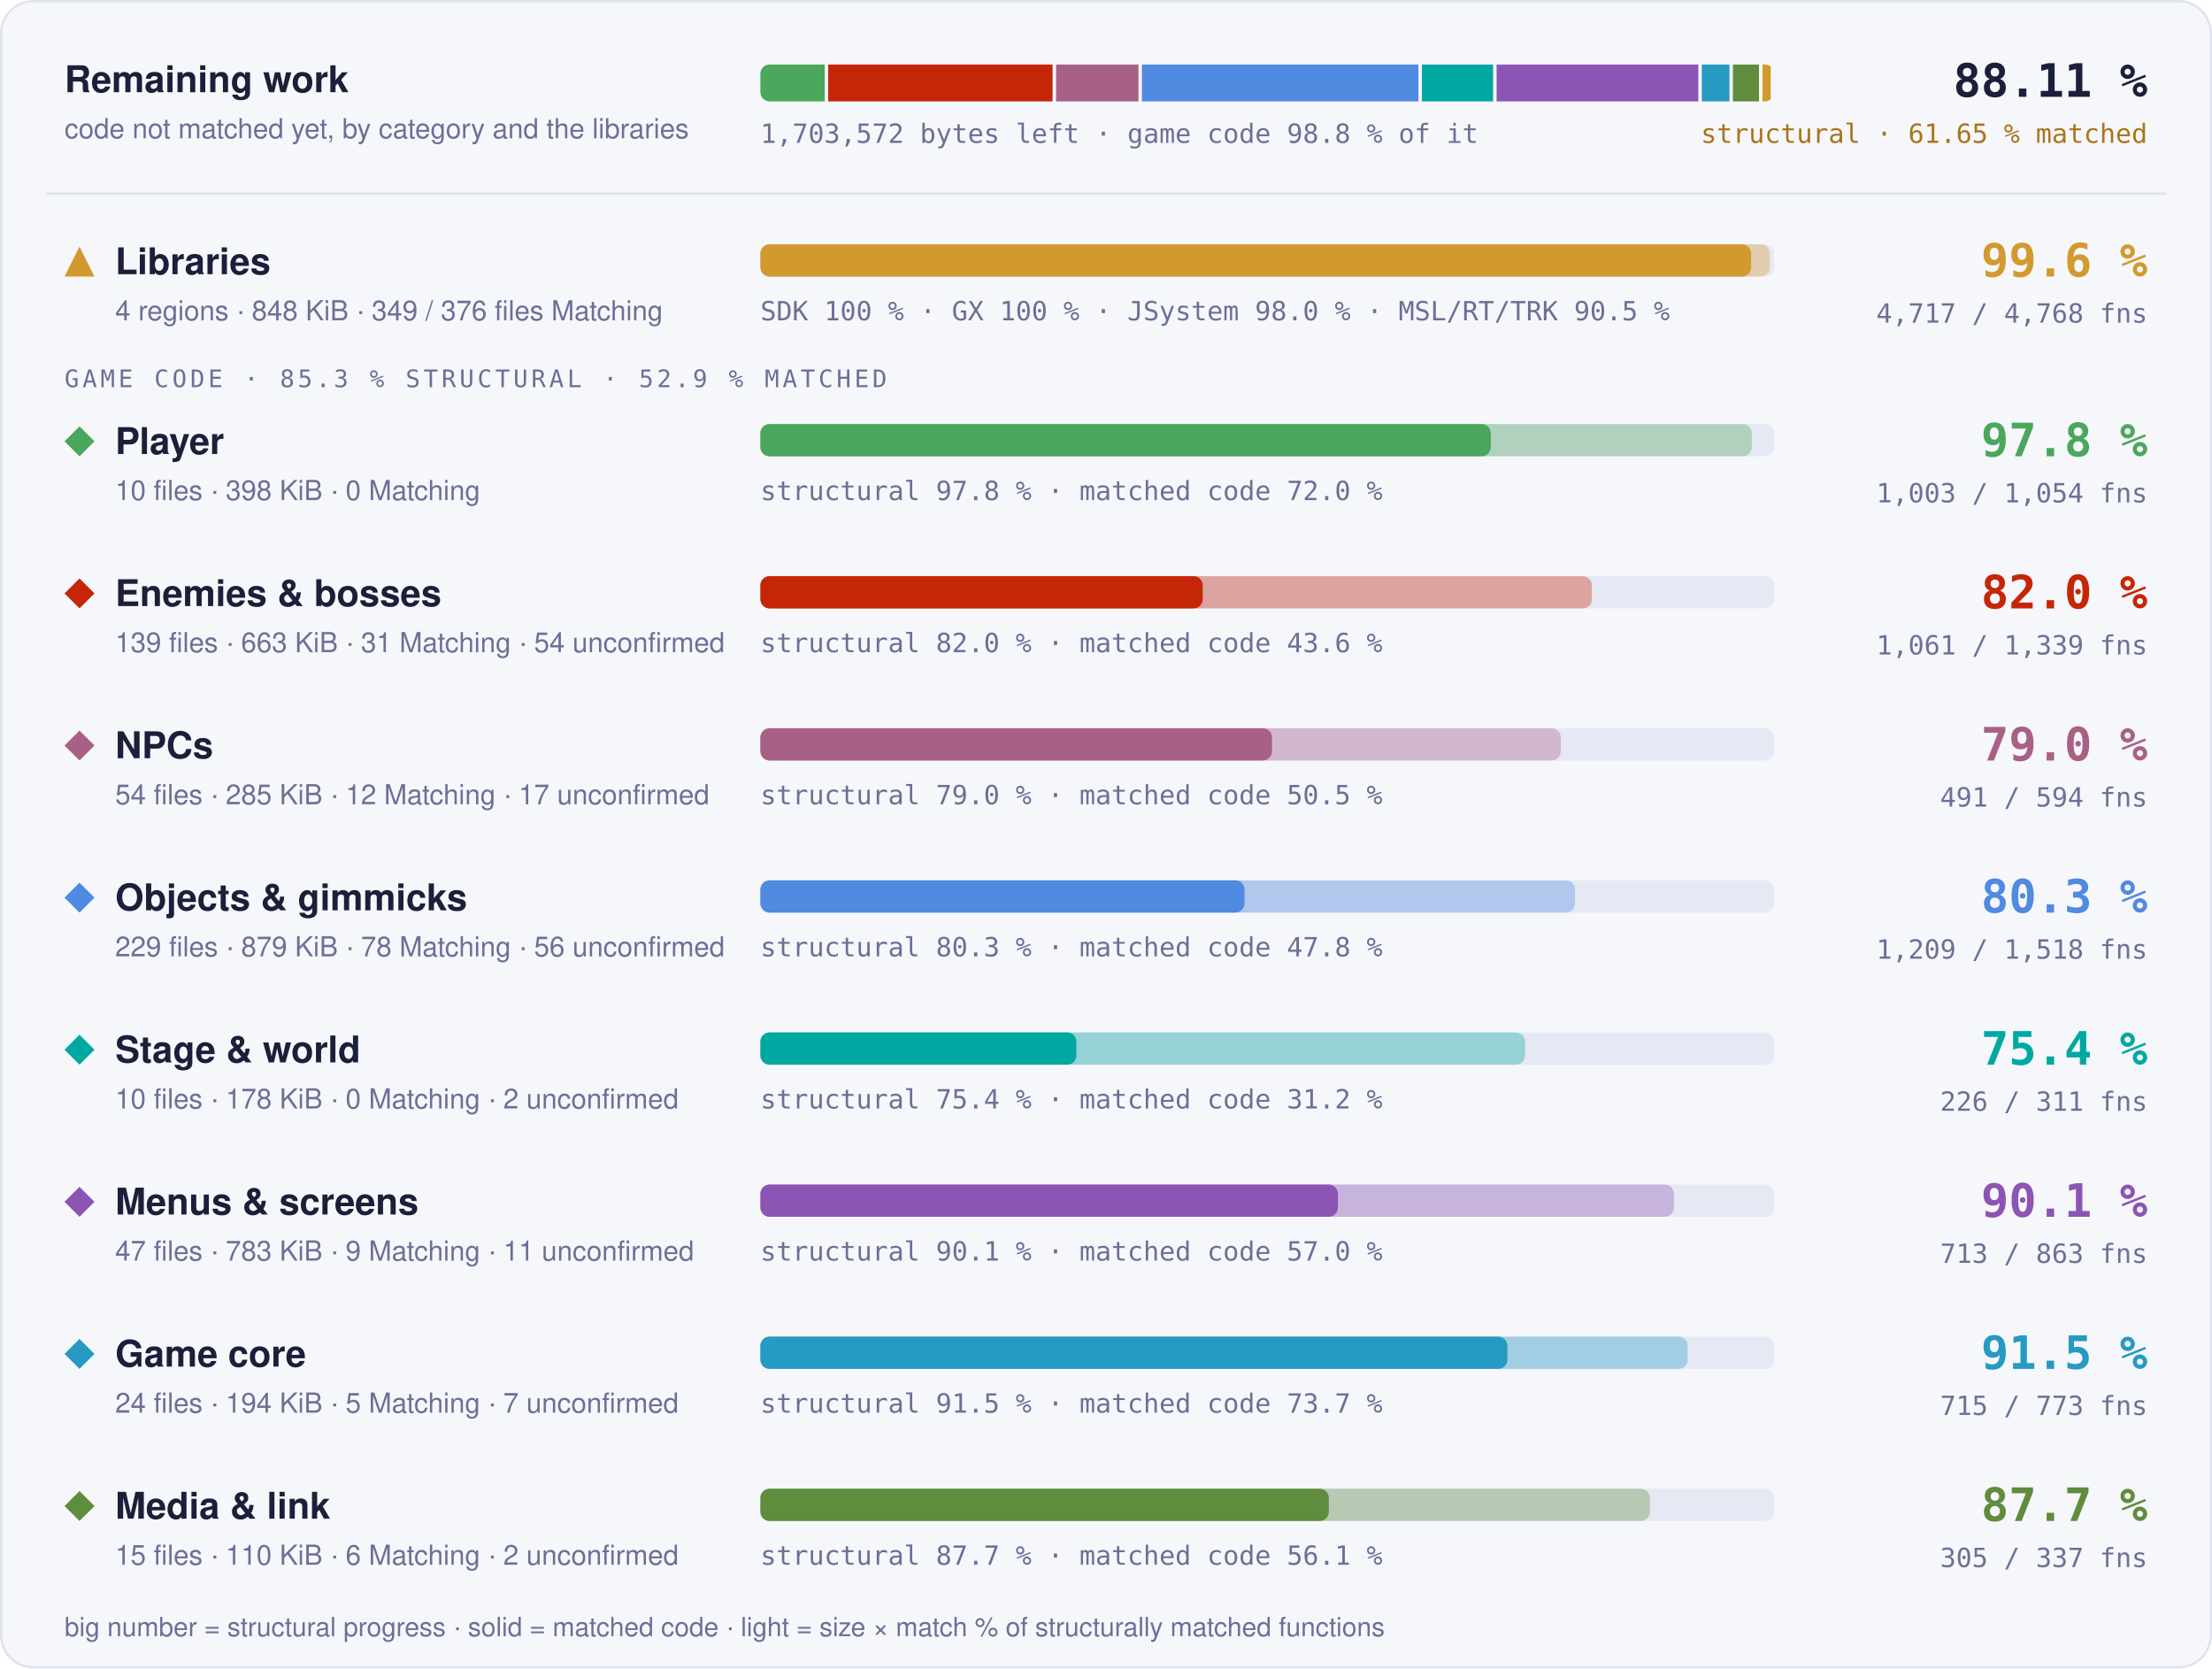
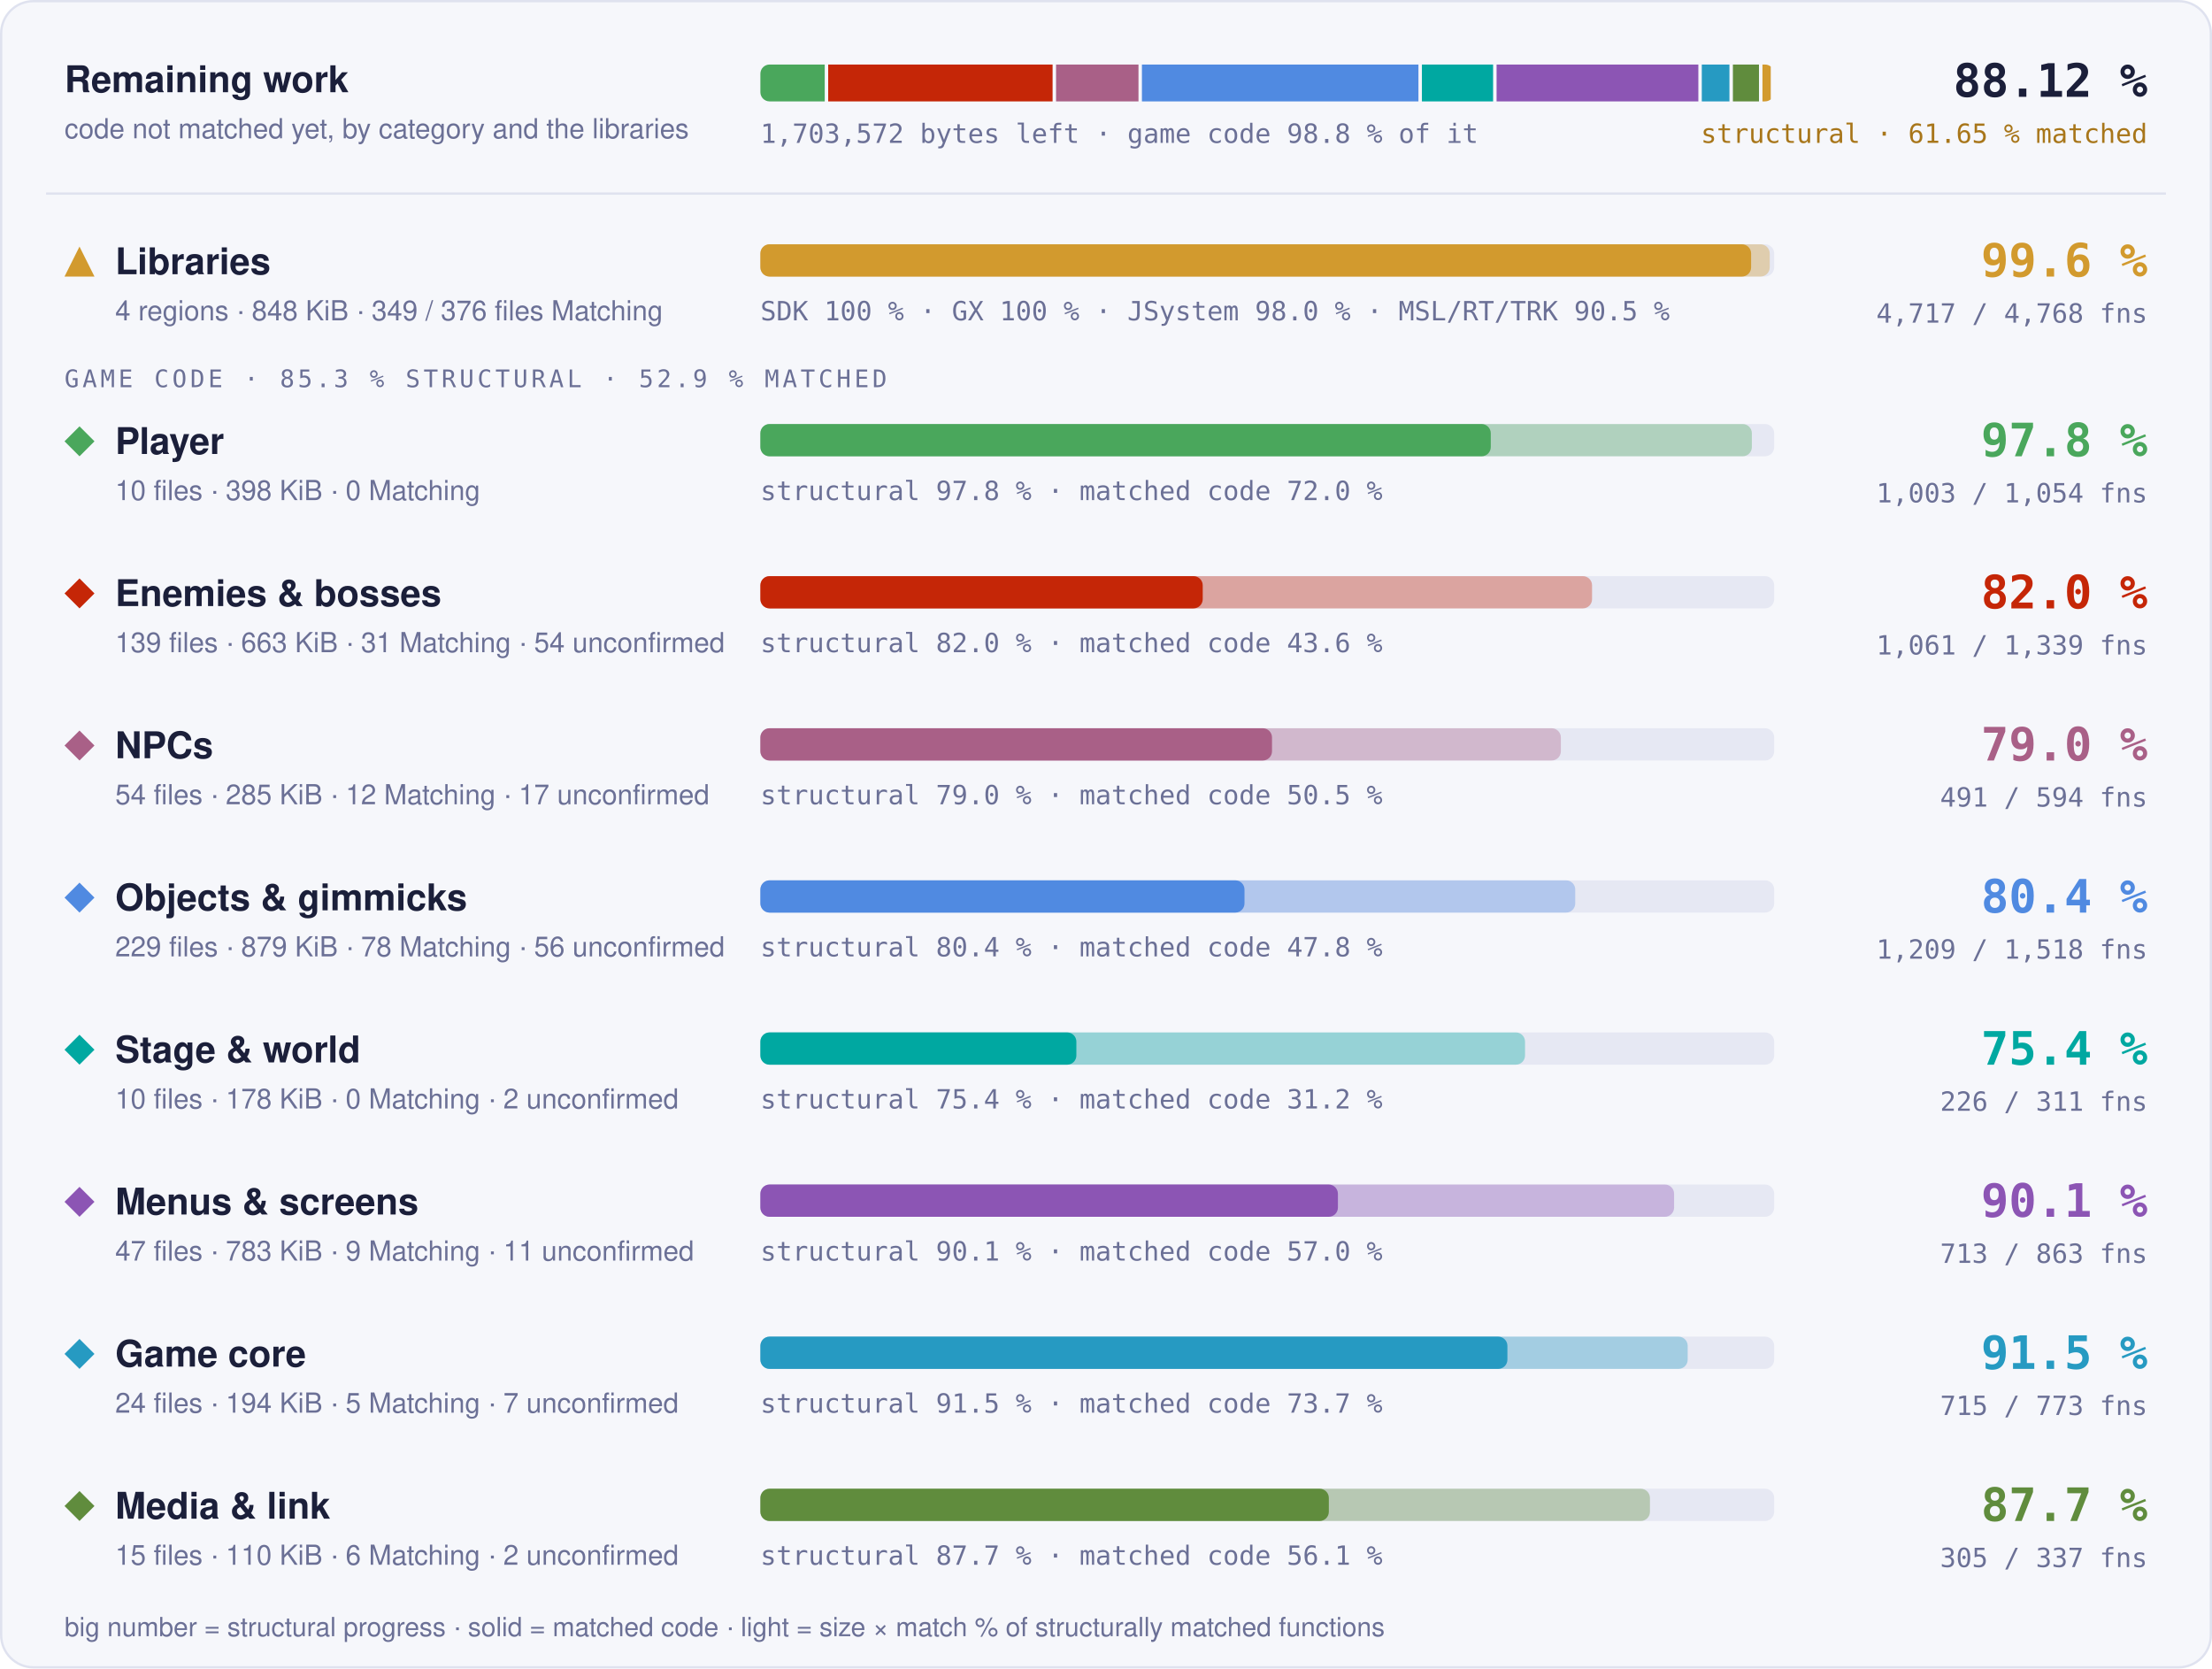
- <svg xmlns="http://www.w3.org/2000/svg" width="960" height="724" viewBox="0 0 960 724" role="img" aria-label="Progress overview: Libraries 99.6 % structural, 97.7 % matched code, 4717 of 4768 functions; Player 97.8 % structural, 72.0 % matched code, 1003 of 1054 functions; Enemies &amp; bosses 82.0 % structural, 43.6 % matched code, 1061 of 1339 functions; NPCs 79.0 % structural, 50.5 % matched code, 491 of 594 functions; Objects &amp; gimmicks 80.3 % structural, 47.8 % matched code, 1209 of 1518 functions; Stage &amp; world 75.4 % structural, 31.2 % matched code, 226 of 311 functions; Menus &amp; screens 90.1 % structural, 57.0 % matched code, 713 of 863 functions; Game core 91.5 % structural, 73.7 % matched code, 715 of 773 functions; Media &amp; link 87.7 % structural, 56.1 % matched code, 305 of 337 functions">
+ <svg xmlns="http://www.w3.org/2000/svg" width="960" height="724" viewBox="0 0 960 724" role="img" aria-label="Progress overview: Libraries 99.6 % structural, 97.7 % matched code, 4717 of 4768 functions; Player 97.8 % structural, 72.0 % matched code, 1003 of 1054 functions; Enemies &amp; bosses 82.0 % structural, 43.6 % matched code, 1061 of 1339 functions; NPCs 79.0 % structural, 50.5 % matched code, 491 of 594 functions; Objects &amp; gimmicks 80.4 % structural, 47.8 % matched code, 1209 of 1518 functions; Stage &amp; world 75.4 % structural, 31.2 % matched code, 226 of 311 functions; Menus &amp; screens 90.1 % structural, 57.0 % matched code, 713 of 863 functions; Game core 91.5 % structural, 73.7 % matched code, 715 of 773 functions; Media &amp; link 87.7 % structural, 56.1 % matched code, 305 of 337 functions">
  <style>text { font-family: -apple-system, BlinkMacSystemFont, 'Segoe UI', Helvetica, Arial, sans-serif; } .mono { font-family: ui-monospace, SFMono-Regular, 'SF Mono', Menlo, Consolas, monospace; } .grow { transform-box: fill-box; transform-origin: 0 50%; animation: grow 1.4s cubic-bezier(.2,.8,.2,1) both; } @keyframes grow { from { transform: scaleX(0); } } @media (prefers-reduced-motion: reduce) { * { animation: none !important; } }</style>
  <rect x="0.5" y="0.5" width="959" height="723" rx="14" fill="#f6f7fb" stroke="#dfe2ef" />
  <text x="28" y="40" font-size="16" font-weight="700" fill="#1b1f3a">Remaining work</text>
  <text x="28" y="60" font-size="12" fill="#6b7096">code not matched yet, by category and the libraries</text>
  <clipPath id="rw">
    <rect x="330" y="28" width="440" height="16" rx="4" />
  </clipPath>
  <g clip-path="url(#rw)">
    <rect class="grow" x="330.00" y="28" width="27.93" height="16" fill="#4aa75c" />
    <rect class="grow" x="359.43" y="28" width="97.39" height="16" fill="#c52607" />
    <rect class="grow" x="458.32" y="28" width="35.78" height="16" fill="#a96087" />
    <rect class="grow" x="495.59" y="28" width="120.01" height="16" fill="#508ae1" />
    <rect class="grow" x="617.10" y="28" width="30.90" height="16" fill="#00a8a1" />
    <rect class="grow" x="649.51" y="28" width="87.57" height="16" fill="#8c55b4" />
    <rect class="grow" x="738.57" y="28" width="12.00" height="16" fill="#269ac2" />
    <rect class="grow" x="752.07" y="28" width="11.32" height="16" fill="#608c3d" />
    <rect class="grow" x="764.90" y="28" width="3.60" height="16" fill="#d29a2e" />
  </g>
  <text x="330" y="62" class="mono" font-size="11.5" fill="#6b7096">1,703,572 bytes left · game code 98.8 % of it</text>
-   <text x="932" y="42" text-anchor="end" class="mono" font-size="20" font-weight="700" fill="#1b1f3a">88.11 %</text>
+   <text x="932" y="42" text-anchor="end" class="mono" font-size="20" font-weight="700" fill="#1b1f3a">88.12 %</text>
  <text x="932" y="62" text-anchor="end" class="mono" font-size="11.5" fill="#a8761a">structural · 61.65 % matched</text>
  <line x1="20" x2="940" y1="84" y2="84" stroke="#dfe2ef" />
  <g fill="#d29a2e">
    <path d="M34.5 107L41 120L28 120Z" />
  </g>
  <text x="50" y="119" font-size="16" font-weight="700" fill="#1b1f3a">Libraries</text>
  <text x="50" y="139" font-size="12" fill="#6b7096">4 regions · 848 KiB · 349 / 376 files Matching</text>
  <rect x="330" y="106" width="440" height="14" rx="4" fill="#e6e8f3" />
  <rect class="grow" style="animation-delay:0.0s" x="330" y="106" width="438.06" height="14" rx="4" fill="#d29a2e" fill-opacity="0.35" />
  <rect class="grow" style="animation-delay:0.0s" x="330" y="106" width="429.98" height="14" rx="4" fill="#d29a2e" />
  <text x="330" y="139" class="mono" font-size="11.5" fill="#6b7096">SDK 100 % · GX 100 % · JSystem 98.0 % · MSL/RT/TRK 90.5 %</text>
  <text x="932" y="120" text-anchor="end" class="mono" font-size="20" font-weight="700" fill="#d29a2e">99.6 %</text>
  <text x="932" y="140" text-anchor="end" class="mono" font-size="11.5" fill="#6b7096">4,717 / 4,768 fns</text>
  <text x="28" y="168" class="mono" font-size="10.5" letter-spacing="0.14em" fill="#6b7096">GAME CODE · 85.3 % STRUCTURAL · 52.9 % MATCHED</text>
  <g fill="#4aa75c">
    <path d="M34.5 185L41 191.5L34.5 198L28 191.5Z" />
  </g>
  <text x="50" y="197" font-size="16" font-weight="700" fill="#1b1f3a">Player</text>
  <text x="50" y="217" font-size="12" fill="#6b7096">10 files · 398 KiB · 0 Matching</text>
  <rect x="330" y="184" width="440" height="14" rx="4" fill="#e6e8f3" />
  <rect class="grow" style="animation-delay:0.1s" x="330" y="184" width="430.30" height="14" rx="4" fill="#4aa75c" fill-opacity="0.35" />
  <rect class="grow" style="animation-delay:0.1s" x="330" y="184" width="316.99" height="14" rx="4" fill="#4aa75c" />
  <text x="330" y="217" class="mono" font-size="11.5" fill="#6b7096">structural 97.8 % · matched code 72.0 %</text>
  <text x="932" y="198" text-anchor="end" class="mono" font-size="20" font-weight="700" fill="#4aa75c">97.8 %</text>
  <text x="932" y="218" text-anchor="end" class="mono" font-size="11.5" fill="#6b7096">1,003 / 1,054 fns</text>
  <g fill="#c52607">
    <path d="M34.5 251L41 257.5L34.5 264L28 257.5Z" />
  </g>
  <text x="50" y="263" font-size="16" font-weight="700" fill="#1b1f3a">Enemies &amp; bosses</text>
  <text x="50" y="283" font-size="12" fill="#6b7096">139 files · 663 KiB · 31 Matching · 54 unconfirmed</text>
  <rect x="330" y="250" width="440" height="14" rx="4" fill="#e6e8f3" />
-   <rect class="grow" style="animation-delay:0.2s" x="330" y="250" width="360.88" height="14" rx="4" fill="#c52607" fill-opacity="0.35" />
+   <rect class="grow" style="animation-delay:0.2s" x="330" y="250" width="360.95" height="14" rx="4" fill="#c52607" fill-opacity="0.35" />
  <rect class="grow" style="animation-delay:0.2s" x="330" y="250" width="191.98" height="14" rx="4" fill="#c52607" />
  <text x="330" y="283" class="mono" font-size="11.5" fill="#6b7096">structural 82.0 % · matched code 43.6 %</text>
  <text x="932" y="264" text-anchor="end" class="mono" font-size="20" font-weight="700" fill="#c52607">82.0 %</text>
  <text x="932" y="284" text-anchor="end" class="mono" font-size="11.5" fill="#6b7096">1,061 / 1,339 fns</text>
  <g fill="#a96087">
    <path d="M34.5 317L41 323.5L34.5 330L28 323.5Z" />
  </g>
  <text x="50" y="329" font-size="16" font-weight="700" fill="#1b1f3a">NPCs</text>
  <text x="50" y="349" font-size="12" fill="#6b7096">54 files · 285 KiB · 12 Matching · 17 unconfirmed</text>
  <rect x="330" y="316" width="440" height="14" rx="4" fill="#e6e8f3" />
-   <rect class="grow" style="animation-delay:0.3s" x="330" y="316" width="347.38" height="14" rx="4" fill="#a96087" fill-opacity="0.35" />
+   <rect class="grow" style="animation-delay:0.3s" x="330" y="316" width="347.41" height="14" rx="4" fill="#a96087" fill-opacity="0.35" />
  <rect class="grow" style="animation-delay:0.3s" x="330" y="316" width="222.05" height="14" rx="4" fill="#a96087" />
  <text x="330" y="349" class="mono" font-size="11.5" fill="#6b7096">structural 79.0 % · matched code 50.5 %</text>
  <text x="932" y="330" text-anchor="end" class="mono" font-size="20" font-weight="700" fill="#a96087">79.0 %</text>
  <text x="932" y="350" text-anchor="end" class="mono" font-size="11.5" fill="#6b7096">491 / 594 fns</text>
  <g fill="#508ae1">
    <path d="M34.5 383L41 389.5L34.5 396L28 389.5Z" />
  </g>
  <text x="50" y="395" font-size="16" font-weight="700" fill="#1b1f3a">Objects &amp; gimmicks</text>
  <text x="50" y="415" font-size="12" fill="#6b7096">229 files · 879 KiB · 78 Matching · 56 unconfirmed</text>
  <rect x="330" y="382" width="440" height="14" rx="4" fill="#e6e8f3" />
-   <rect class="grow" style="animation-delay:0.4s" x="330" y="382" width="353.52" height="14" rx="4" fill="#508ae1" fill-opacity="0.35" />
+   <rect class="grow" style="animation-delay:0.4s" x="330" y="382" width="353.65" height="14" rx="4" fill="#508ae1" fill-opacity="0.35" />
  <rect class="grow" style="animation-delay:0.4s" x="330" y="382" width="210.11" height="14" rx="4" fill="#508ae1" />
-   <text x="330" y="415" class="mono" font-size="11.5" fill="#6b7096">structural 80.3 % · matched code 47.8 %</text>
-   <text x="932" y="396" text-anchor="end" class="mono" font-size="20" font-weight="700" fill="#508ae1">80.3 %</text>
+   <text x="330" y="415" class="mono" font-size="11.5" fill="#6b7096">structural 80.4 % · matched code 47.8 %</text>
+   <text x="932" y="396" text-anchor="end" class="mono" font-size="20" font-weight="700" fill="#508ae1">80.4 %</text>
  <text x="932" y="416" text-anchor="end" class="mono" font-size="11.5" fill="#6b7096">1,209 / 1,518 fns</text>
  <g fill="#00a8a1">
    <path d="M34.5 449L41 455.5L34.5 462L28 455.5Z" />
  </g>
  <text x="50" y="461" font-size="16" font-weight="700" fill="#1b1f3a">Stage &amp; world</text>
  <text x="50" y="481" font-size="12" fill="#6b7096">10 files · 178 KiB · 0 Matching · 2 unconfirmed</text>
  <rect x="330" y="448" width="440" height="14" rx="4" fill="#e6e8f3" />
  <rect class="grow" style="animation-delay:0.5s" x="330" y="448" width="331.86" height="14" rx="4" fill="#00a8a1" fill-opacity="0.35" />
  <rect class="grow" style="animation-delay:0.5s" x="330" y="448" width="137.14" height="14" rx="4" fill="#00a8a1" />
  <text x="330" y="481" class="mono" font-size="11.5" fill="#6b7096">structural 75.4 % · matched code 31.2 %</text>
  <text x="932" y="462" text-anchor="end" class="mono" font-size="20" font-weight="700" fill="#00a8a1">75.4 %</text>
  <text x="932" y="482" text-anchor="end" class="mono" font-size="11.5" fill="#6b7096">226 / 311 fns</text>
  <g fill="#8c55b4">
    <path d="M34.5 515L41 521.5L34.5 528L28 521.5Z" />
  </g>
  <text x="50" y="527" font-size="16" font-weight="700" fill="#1b1f3a">Menus &amp; screens</text>
  <text x="50" y="547" font-size="12" fill="#6b7096">47 files · 783 KiB · 9 Matching · 11 unconfirmed</text>
  <rect x="330" y="514" width="440" height="14" rx="4" fill="#e6e8f3" />
-   <rect class="grow" style="animation-delay:0.6s" x="330" y="514" width="396.48" height="14" rx="4" fill="#8c55b4" fill-opacity="0.35" />
+   <rect class="grow" style="animation-delay:0.6s" x="330" y="514" width="396.55" height="14" rx="4" fill="#8c55b4" fill-opacity="0.35" />
  <rect class="grow" style="animation-delay:0.6s" x="330" y="514" width="250.65" height="14" rx="4" fill="#8c55b4" />
  <text x="330" y="547" class="mono" font-size="11.5" fill="#6b7096">structural 90.1 % · matched code 57.0 %</text>
  <text x="932" y="528" text-anchor="end" class="mono" font-size="20" font-weight="700" fill="#8c55b4">90.1 %</text>
  <text x="932" y="548" text-anchor="end" class="mono" font-size="11.5" fill="#6b7096">713 / 863 fns</text>
  <g fill="#269ac2">
    <path d="M34.5 581L41 587.5L34.5 594L28 587.5Z" />
  </g>
  <text x="50" y="593" font-size="16" font-weight="700" fill="#1b1f3a">Game core</text>
  <text x="50" y="613" font-size="12" fill="#6b7096">24 files · 194 KiB · 5 Matching · 7 unconfirmed</text>
  <rect x="330" y="580" width="440" height="14" rx="4" fill="#e6e8f3" />
  <rect class="grow" style="animation-delay:0.7s" x="330" y="580" width="402.45" height="14" rx="4" fill="#269ac2" fill-opacity="0.35" />
  <rect class="grow" style="animation-delay:0.7s" x="330" y="580" width="324.21" height="14" rx="4" fill="#269ac2" />
  <text x="330" y="613" class="mono" font-size="11.5" fill="#6b7096">structural 91.5 % · matched code 73.7 %</text>
  <text x="932" y="594" text-anchor="end" class="mono" font-size="20" font-weight="700" fill="#269ac2">91.5 %</text>
  <text x="932" y="614" text-anchor="end" class="mono" font-size="11.5" fill="#6b7096">715 / 773 fns</text>
  <g fill="#608c3d">
    <path d="M34.5 647L41 653.5L34.5 660L28 653.5Z" />
  </g>
  <text x="50" y="659" font-size="16" font-weight="700" fill="#1b1f3a">Media &amp; link</text>
  <text x="50" y="679" font-size="12" fill="#6b7096">15 files · 110 KiB · 6 Matching · 2 unconfirmed</text>
  <rect x="330" y="646" width="440" height="14" rx="4" fill="#e6e8f3" />
  <rect class="grow" style="animation-delay:0.8s" x="330" y="646" width="386.07" height="14" rx="4" fill="#608c3d" fill-opacity="0.35" />
  <rect class="grow" style="animation-delay:0.8s" x="330" y="646" width="246.71" height="14" rx="4" fill="#608c3d" />
  <text x="330" y="679" class="mono" font-size="11.5" fill="#6b7096">structural 87.7 % · matched code 56.1 %</text>
  <text x="932" y="660" text-anchor="end" class="mono" font-size="20" font-weight="700" fill="#608c3d">87.7 %</text>
  <text x="932" y="680" text-anchor="end" class="mono" font-size="11.5" fill="#6b7096">305 / 337 fns</text>
  <text x="28" y="710" font-size="11.5" fill="#6b7096">big number = structural progress · solid = matched code · light = size × match % of structurally matched functions</text>
</svg>
